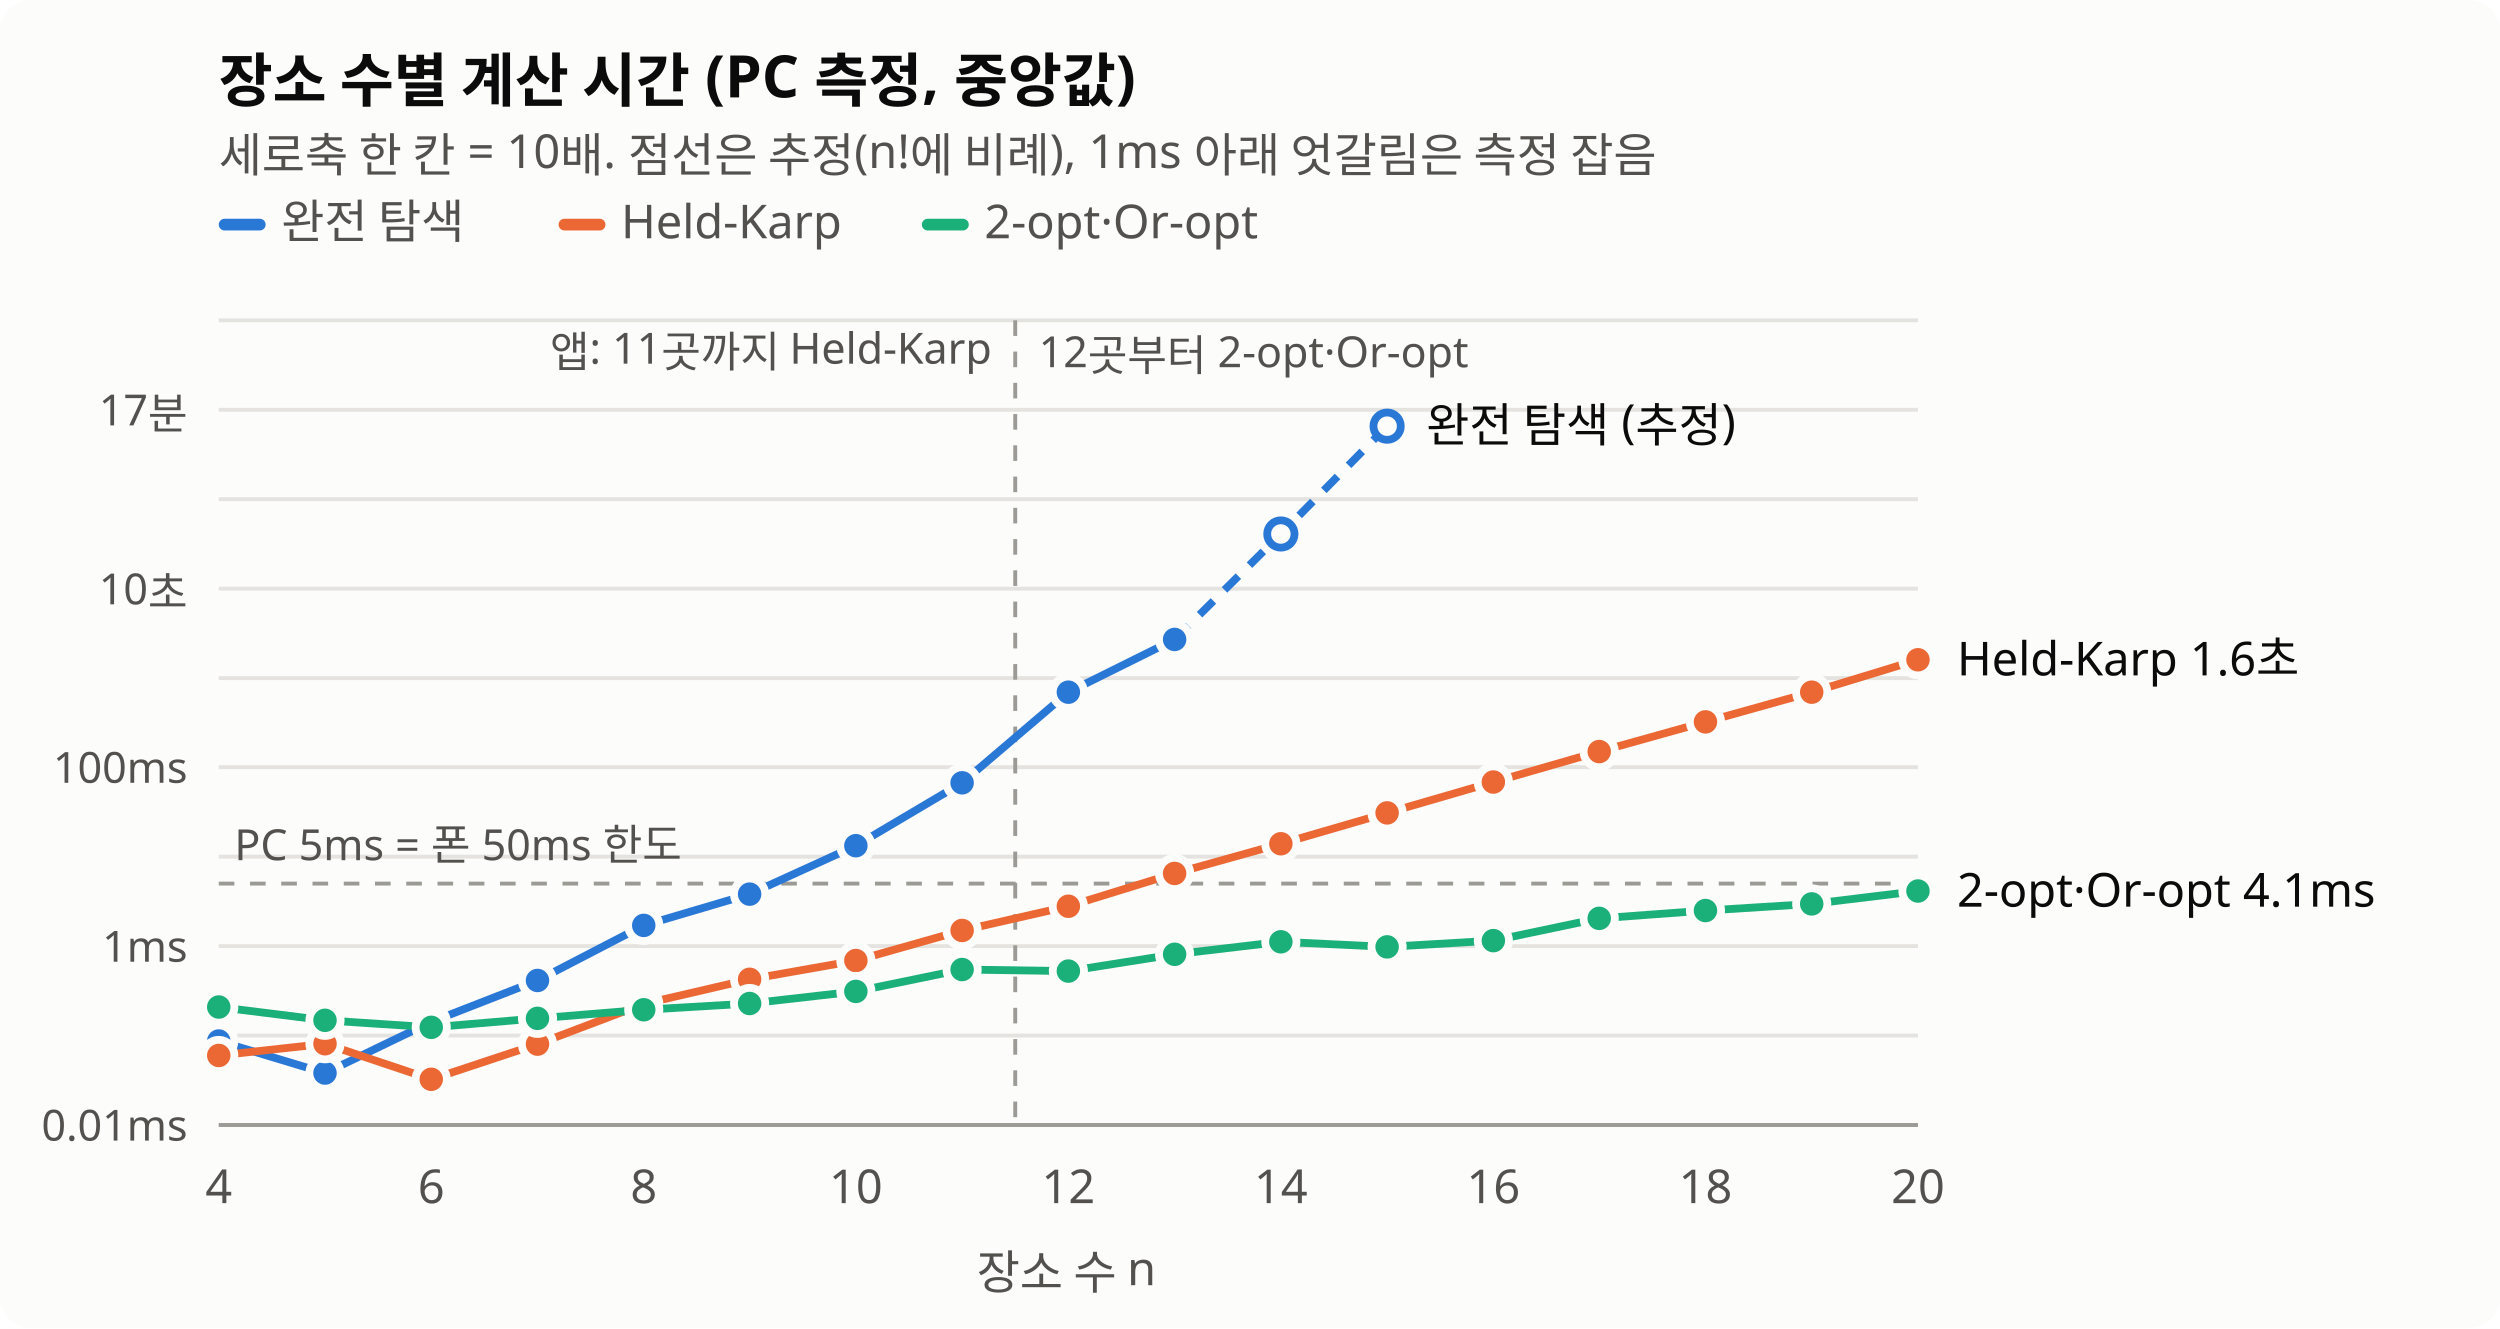
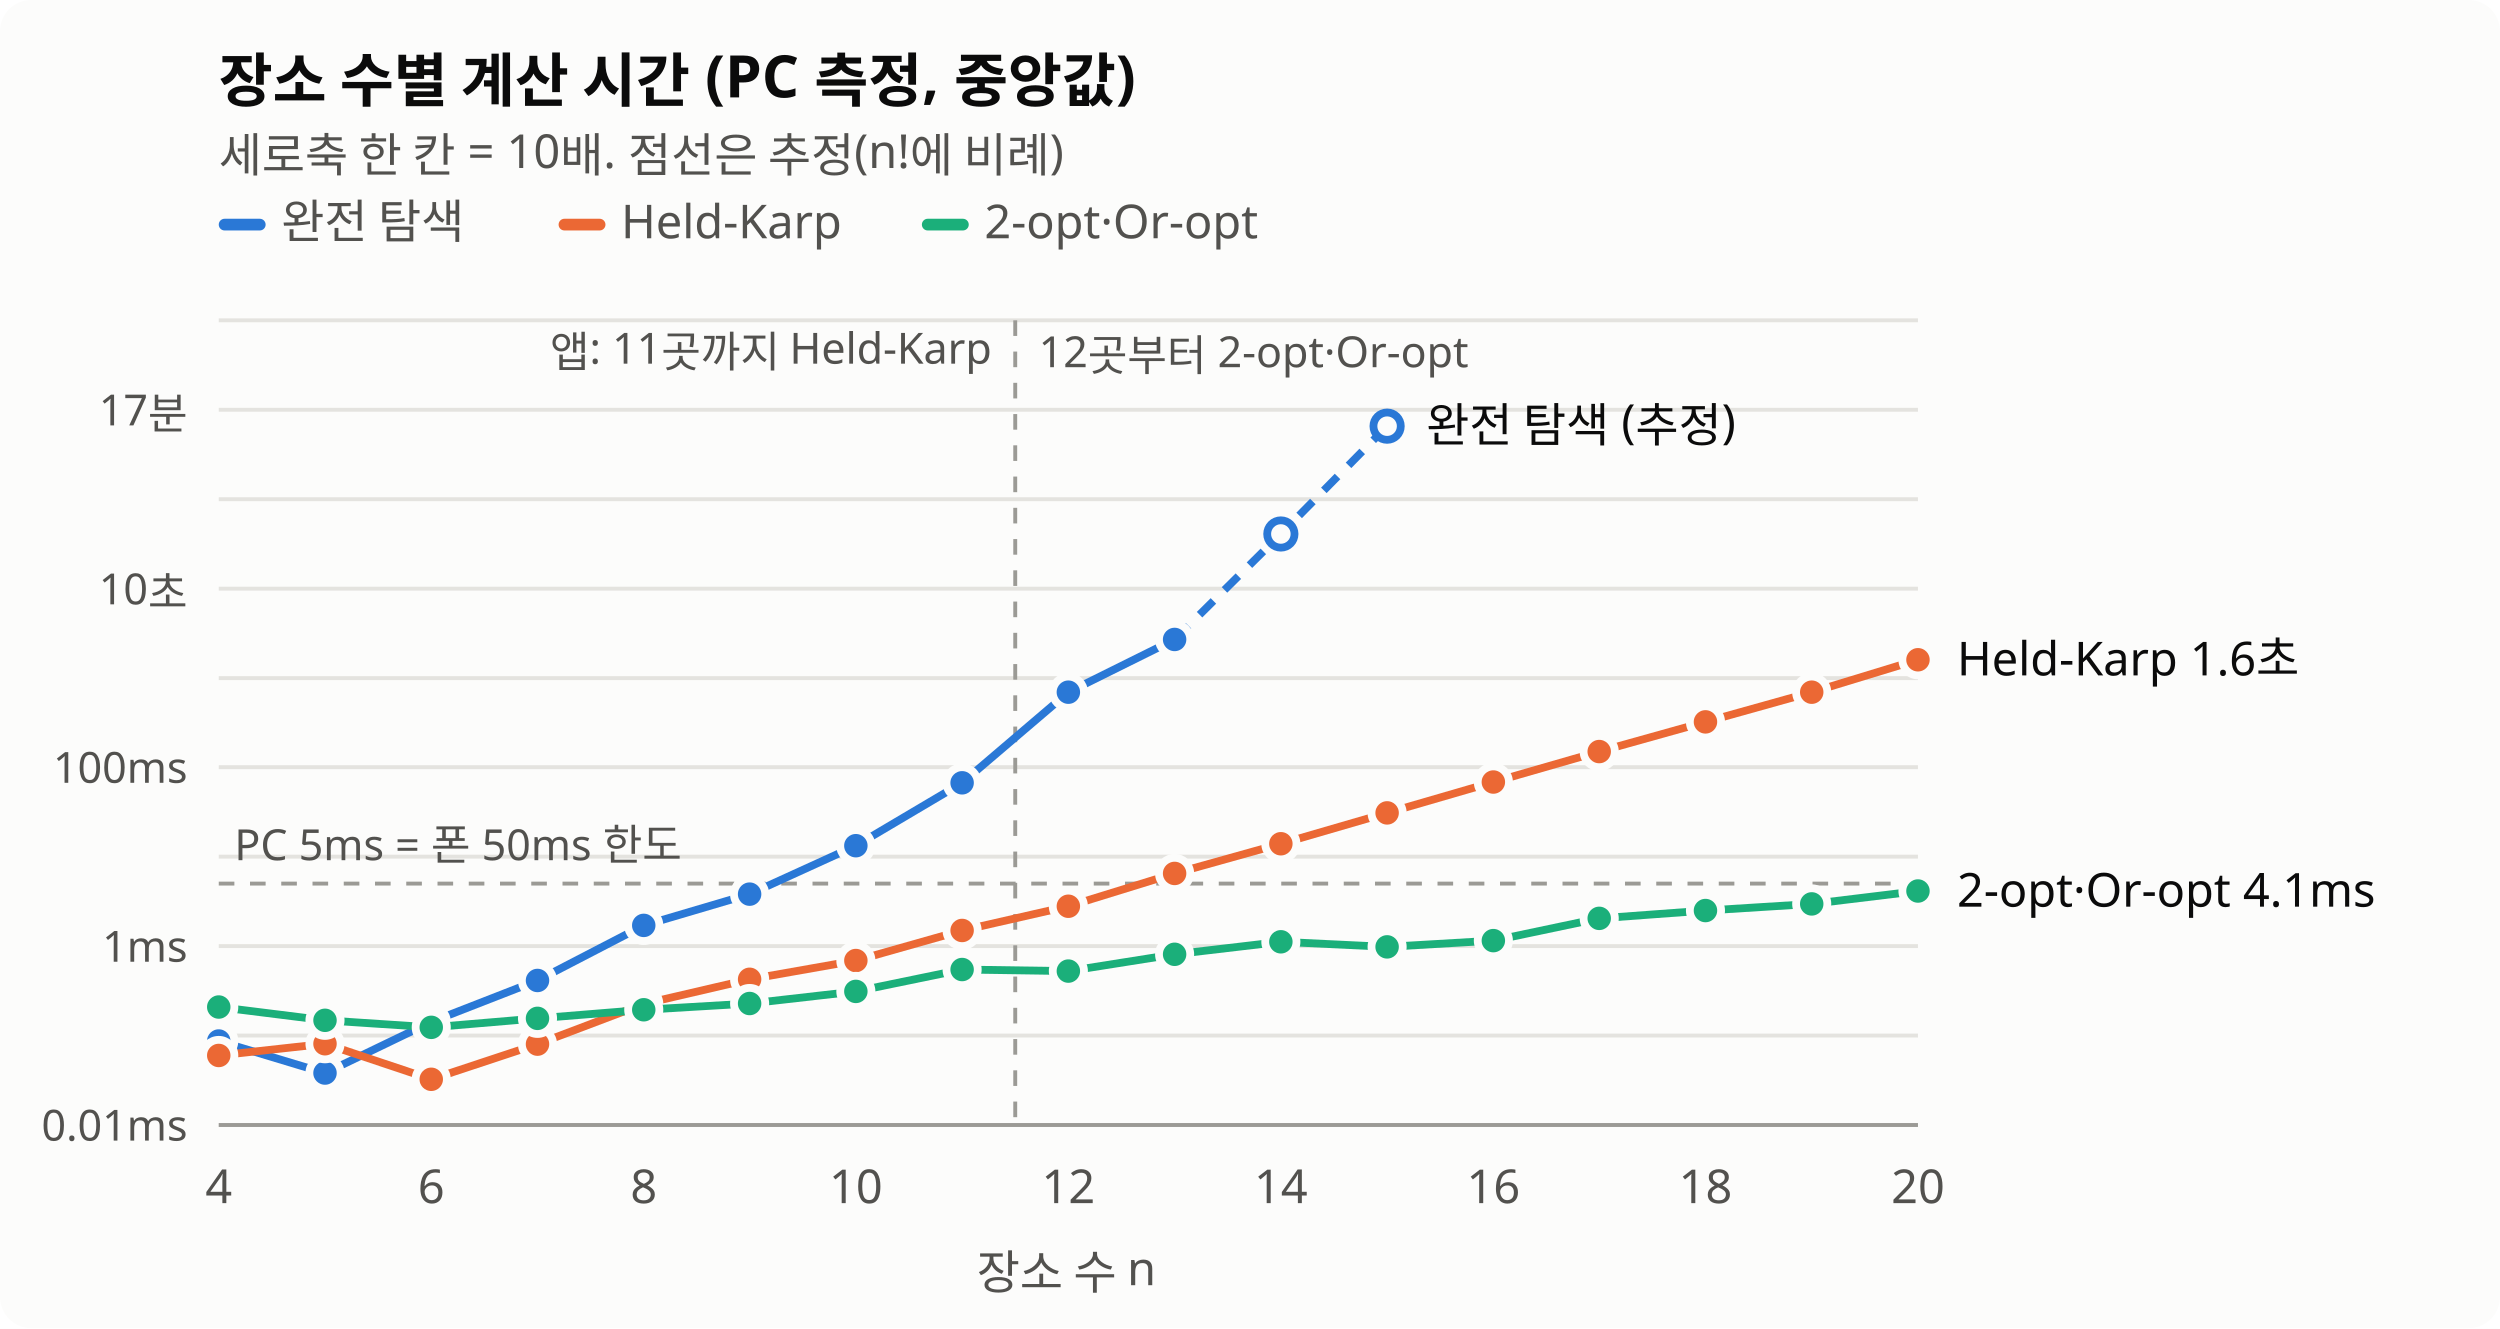
<svg xmlns="http://www.w3.org/2000/svg" viewBox="0 0 640 340" width="640" height="340" role="img" aria-label="장소 수별 계산 시간 (PC 측정, 중앙값)">
  <style>
.bg{fill:#fcfcfb}.t1{fill:#0b0b0b}.t2{fill:#52514e}.grid{stroke:#e4e3df}.axis{stroke:#9b9a95}
.l0{stroke:#2a78d6}.m0{fill:#2a78d6}.l1{stroke:#eb6834}.m1{fill:#eb6834}.l2{stroke:#1baf7a}.m2{fill:#1baf7a}.ring{stroke:#fcfcfb}
@media (prefers-color-scheme: dark){.bg{fill:#1a1a19}.t1{fill:#f0efec}.t2{fill:#c3c2b7}.grid{stroke:#383835}.axis{stroke:#6f6e69}
.l0{stroke:#3987e5}.m0{fill:#3987e5}.l1{stroke:#d95926}.m1{fill:#d95926}.l2{stroke:#199e70}.m2{fill:#199e70}.ring{stroke:#1a1a19}}
text{font-family:Pretendard,'Apple SD Gothic Neo','Malgun Gothic','Noto Sans KR',sans-serif}
</style>
  <rect class="bg" width="640" height="340" rx="8" />
  <text class="t1" x="56" y="26" font-size="15" font-weight="600">장소 수별 계산 시간 (PC 측정, 중앙값)</text>
-   <text class="t2" x="56" y="44" font-size="12">세로축 한 칸 = 10배. 점선은 추정(n!에 비례), 1ms 아래 엇갈림은 측정 잡음</text>
+   <text class="t2" x="56" y="44" font-size="12">세로축 한 칸 = 10배. 점선은 추정(n!에 비례)</text>
  <rect class="m0" x="56.0" y="56" width="12" height="3" rx="1.5" />
  <text class="t2" x="72.0" y="61" font-size="12">완전 탐색</text>
  <rect class="m1" x="143.0" y="56" width="12" height="3" rx="1.5" />
  <text class="t2" x="159.0" y="61" font-size="12">Held-Karp</text>
  <rect class="m2" x="236.0" y="56" width="12" height="3" rx="1.5" />
  <text class="t2" x="252.0" y="61" font-size="12">2-opt·Or-opt</text>
  <line class="grid" x1="56" x2="491" y1="288.0" y2="288.0" stroke-width="1" />
  <text class="t2" x="48" y="292.0" font-size="11" text-anchor="end">0.01ms</text>
  <line class="grid" x1="56" x2="491" y1="265.1" y2="265.1" stroke-width="1" />
  <line class="grid" x1="56" x2="491" y1="242.2" y2="242.2" stroke-width="1" />
  <text class="t2" x="48" y="246.2" font-size="11" text-anchor="end">1ms</text>
  <line class="grid" x1="56" x2="491" y1="219.3" y2="219.3" stroke-width="1" />
  <line class="grid" x1="56" x2="491" y1="196.4" y2="196.4" stroke-width="1" />
  <text class="t2" x="48" y="200.4" font-size="11" text-anchor="end">100ms</text>
  <line class="grid" x1="56" x2="491" y1="173.6" y2="173.6" stroke-width="1" />
  <line class="grid" x1="56" x2="491" y1="150.7" y2="150.7" stroke-width="1" />
  <text class="t2" x="48" y="154.7" font-size="11" text-anchor="end">10초</text>
  <line class="grid" x1="56" x2="491" y1="127.8" y2="127.8" stroke-width="1" />
  <line class="grid" x1="56" x2="491" y1="104.9" y2="104.9" stroke-width="1" />
  <text class="t2" x="48" y="108.9" font-size="11" text-anchor="end">17분</text>
  <line class="grid" x1="56" x2="491" y1="82.0" y2="82.0" stroke-width="1" />
  <line class="axis" x1="56" x2="491" y1="288.0" y2="288.0" stroke-width="1" />
  <text class="t2" x="48" y="72" font-size="11" text-anchor="end" />
  <line class="axis" x1="56" x2="491" y1="226.2" y2="226.2" stroke-width="1" stroke-dasharray="4 4" />
  <text class="t2" x="60" y="220.2" font-size="11">PC 5ms = 폰 50ms 한도</text>
  <line class="axis" x1="259.9" x2="259.9" y1="82" y2="288.0" stroke-width="1" stroke-dasharray="4 4" />
  <text class="t2" x="253.9" y="94" font-size="11" text-anchor="end">앱: 11곳까지 Held-Karp</text>
  <text class="t2" x="265.9" y="94" font-size="11">12곳부터 2-opt·Or-opt</text>
  <text class="t2" x="56.0" y="308" font-size="12" text-anchor="middle">4</text>
  <text class="t2" x="110.4" y="308" font-size="12" text-anchor="middle">6</text>
  <text class="t2" x="164.8" y="308" font-size="12" text-anchor="middle">8</text>
  <text class="t2" x="219.1" y="308" font-size="12" text-anchor="middle">10</text>
  <text class="t2" x="273.5" y="308" font-size="12" text-anchor="middle">12</text>
  <text class="t2" x="327.9" y="308" font-size="12" text-anchor="middle">14</text>
  <text class="t2" x="382.3" y="308" font-size="12" text-anchor="middle">16</text>
  <text class="t2" x="436.6" y="308" font-size="12" text-anchor="middle">18</text>
  <text class="t2" x="491.0" y="308" font-size="12" text-anchor="middle">20</text>
  <text class="t2" x="273" y="330" font-size="12" text-anchor="middle">장소 수 n</text>
  <polyline class="l0" points="56.0,266.5 83.2,274.7 110.4,261.6 137.6,251.0 164.8,236.9 191.9,228.9 219.1,216.5 246.3,200.4 273.5,177.2 300.7,163.7" fill="none" stroke-width="2" stroke-linejoin="round" stroke-linecap="round" />
  <polyline class="l0" points="300.7,163.7 327.9,136.7 355.1,109.1" fill="none" stroke-width="2" stroke-dasharray="5 4" stroke-linejoin="round" />
  <circle class="m0 ring" cx="56.0" cy="266.5" r="4" stroke-width="2" />
  <circle class="m0 ring" cx="83.2" cy="274.7" r="4" stroke-width="2" />
  <circle class="m0 ring" cx="110.4" cy="261.6" r="4" stroke-width="2" />
  <circle class="m0 ring" cx="137.6" cy="251.0" r="4" stroke-width="2" />
  <circle class="m0 ring" cx="164.8" cy="236.9" r="4" stroke-width="2" />
  <circle class="m0 ring" cx="191.9" cy="228.9" r="4" stroke-width="2" />
  <circle class="m0 ring" cx="219.1" cy="216.5" r="4" stroke-width="2" />
  <circle class="m0 ring" cx="246.3" cy="200.4" r="4" stroke-width="2" />
  <circle class="m0 ring" cx="273.5" cy="177.2" r="4" stroke-width="2" />
  <circle class="m0 ring" cx="300.7" cy="163.7" r="4" stroke-width="2" />
  <circle class="bg l0" cx="327.9" cy="136.7" r="3.5" stroke-width="2" />
  <circle class="bg l0" cx="355.1" cy="109.1" r="3.5" stroke-width="2" />
  <text class="t1" x="365.1" y="113.1" font-size="12">완전 탐색 (추정)</text>
  <polyline class="l1" points="56.0,270.2 83.2,267.2 110.4,276.3 137.6,267.3 164.8,257.0 191.9,250.7 219.1,245.9 246.3,238.2 273.5,232.0 300.7,223.6 327.9,216.0 355.1,208.1 382.3,200.2 409.4,192.4 436.6,184.8 463.8,177.2 491.0,168.9" fill="none" stroke-width="2" stroke-linejoin="round" stroke-linecap="round" />
  <circle class="m1 ring" cx="56.0" cy="270.2" r="4" stroke-width="2" />
  <circle class="m1 ring" cx="83.2" cy="267.2" r="4" stroke-width="2" />
  <circle class="m1 ring" cx="110.4" cy="276.3" r="4" stroke-width="2" />
  <circle class="m1 ring" cx="137.6" cy="267.3" r="4" stroke-width="2" />
  <circle class="m1 ring" cx="164.8" cy="257.0" r="4" stroke-width="2" />
  <circle class="m1 ring" cx="191.9" cy="250.7" r="4" stroke-width="2" />
  <circle class="m1 ring" cx="219.1" cy="245.9" r="4" stroke-width="2" />
  <circle class="m1 ring" cx="246.3" cy="238.2" r="4" stroke-width="2" />
  <circle class="m1 ring" cx="273.5" cy="232.0" r="4" stroke-width="2" />
  <circle class="m1 ring" cx="300.7" cy="223.6" r="4" stroke-width="2" />
  <circle class="m1 ring" cx="327.9" cy="216.0" r="4" stroke-width="2" />
  <circle class="m1 ring" cx="355.1" cy="208.1" r="4" stroke-width="2" />
  <circle class="m1 ring" cx="382.3" cy="200.2" r="4" stroke-width="2" />
  <circle class="m1 ring" cx="409.4" cy="192.4" r="4" stroke-width="2" />
  <circle class="m1 ring" cx="436.6" cy="184.8" r="4" stroke-width="2" />
  <circle class="m1 ring" cx="463.8" cy="177.2" r="4" stroke-width="2" />
  <circle class="m1 ring" cx="491.0" cy="168.9" r="4" stroke-width="2" />
  <text class="t1" x="501.0" y="172.9" font-size="12">Held-Karp 1.6초</text>
  <polyline class="l2" points="56.0,257.8 83.2,261.2 110.4,263.0 137.6,260.7 164.8,258.5 191.9,256.9 219.1,253.8 246.3,248.2 273.5,248.6 300.7,244.3 327.9,241.1 355.1,242.4 382.3,240.8 409.4,235.1 436.6,233.1 463.8,231.4 491.0,228.1" fill="none" stroke-width="2" stroke-linejoin="round" stroke-linecap="round" />
  <circle class="m2 ring" cx="56.0" cy="257.8" r="4" stroke-width="2" />
  <circle class="m2 ring" cx="83.2" cy="261.2" r="4" stroke-width="2" />
  <circle class="m2 ring" cx="110.4" cy="263.0" r="4" stroke-width="2" />
  <circle class="m2 ring" cx="137.6" cy="260.7" r="4" stroke-width="2" />
  <circle class="m2 ring" cx="164.8" cy="258.5" r="4" stroke-width="2" />
  <circle class="m2 ring" cx="191.9" cy="256.9" r="4" stroke-width="2" />
  <circle class="m2 ring" cx="219.1" cy="253.8" r="4" stroke-width="2" />
  <circle class="m2 ring" cx="246.3" cy="248.2" r="4" stroke-width="2" />
  <circle class="m2 ring" cx="273.5" cy="248.6" r="4" stroke-width="2" />
  <circle class="m2 ring" cx="300.7" cy="244.3" r="4" stroke-width="2" />
  <circle class="m2 ring" cx="327.9" cy="241.1" r="4" stroke-width="2" />
  <circle class="m2 ring" cx="355.1" cy="242.4" r="4" stroke-width="2" />
  <circle class="m2 ring" cx="382.3" cy="240.8" r="4" stroke-width="2" />
  <circle class="m2 ring" cx="409.4" cy="235.1" r="4" stroke-width="2" />
  <circle class="m2 ring" cx="436.6" cy="233.1" r="4" stroke-width="2" />
  <circle class="m2 ring" cx="463.8" cy="231.4" r="4" stroke-width="2" />
  <circle class="m2 ring" cx="491.0" cy="228.1" r="4" stroke-width="2" />
  <text class="t1" x="501.0" y="232.1" font-size="12">2-opt·Or-opt 4.1ms</text>
</svg>
